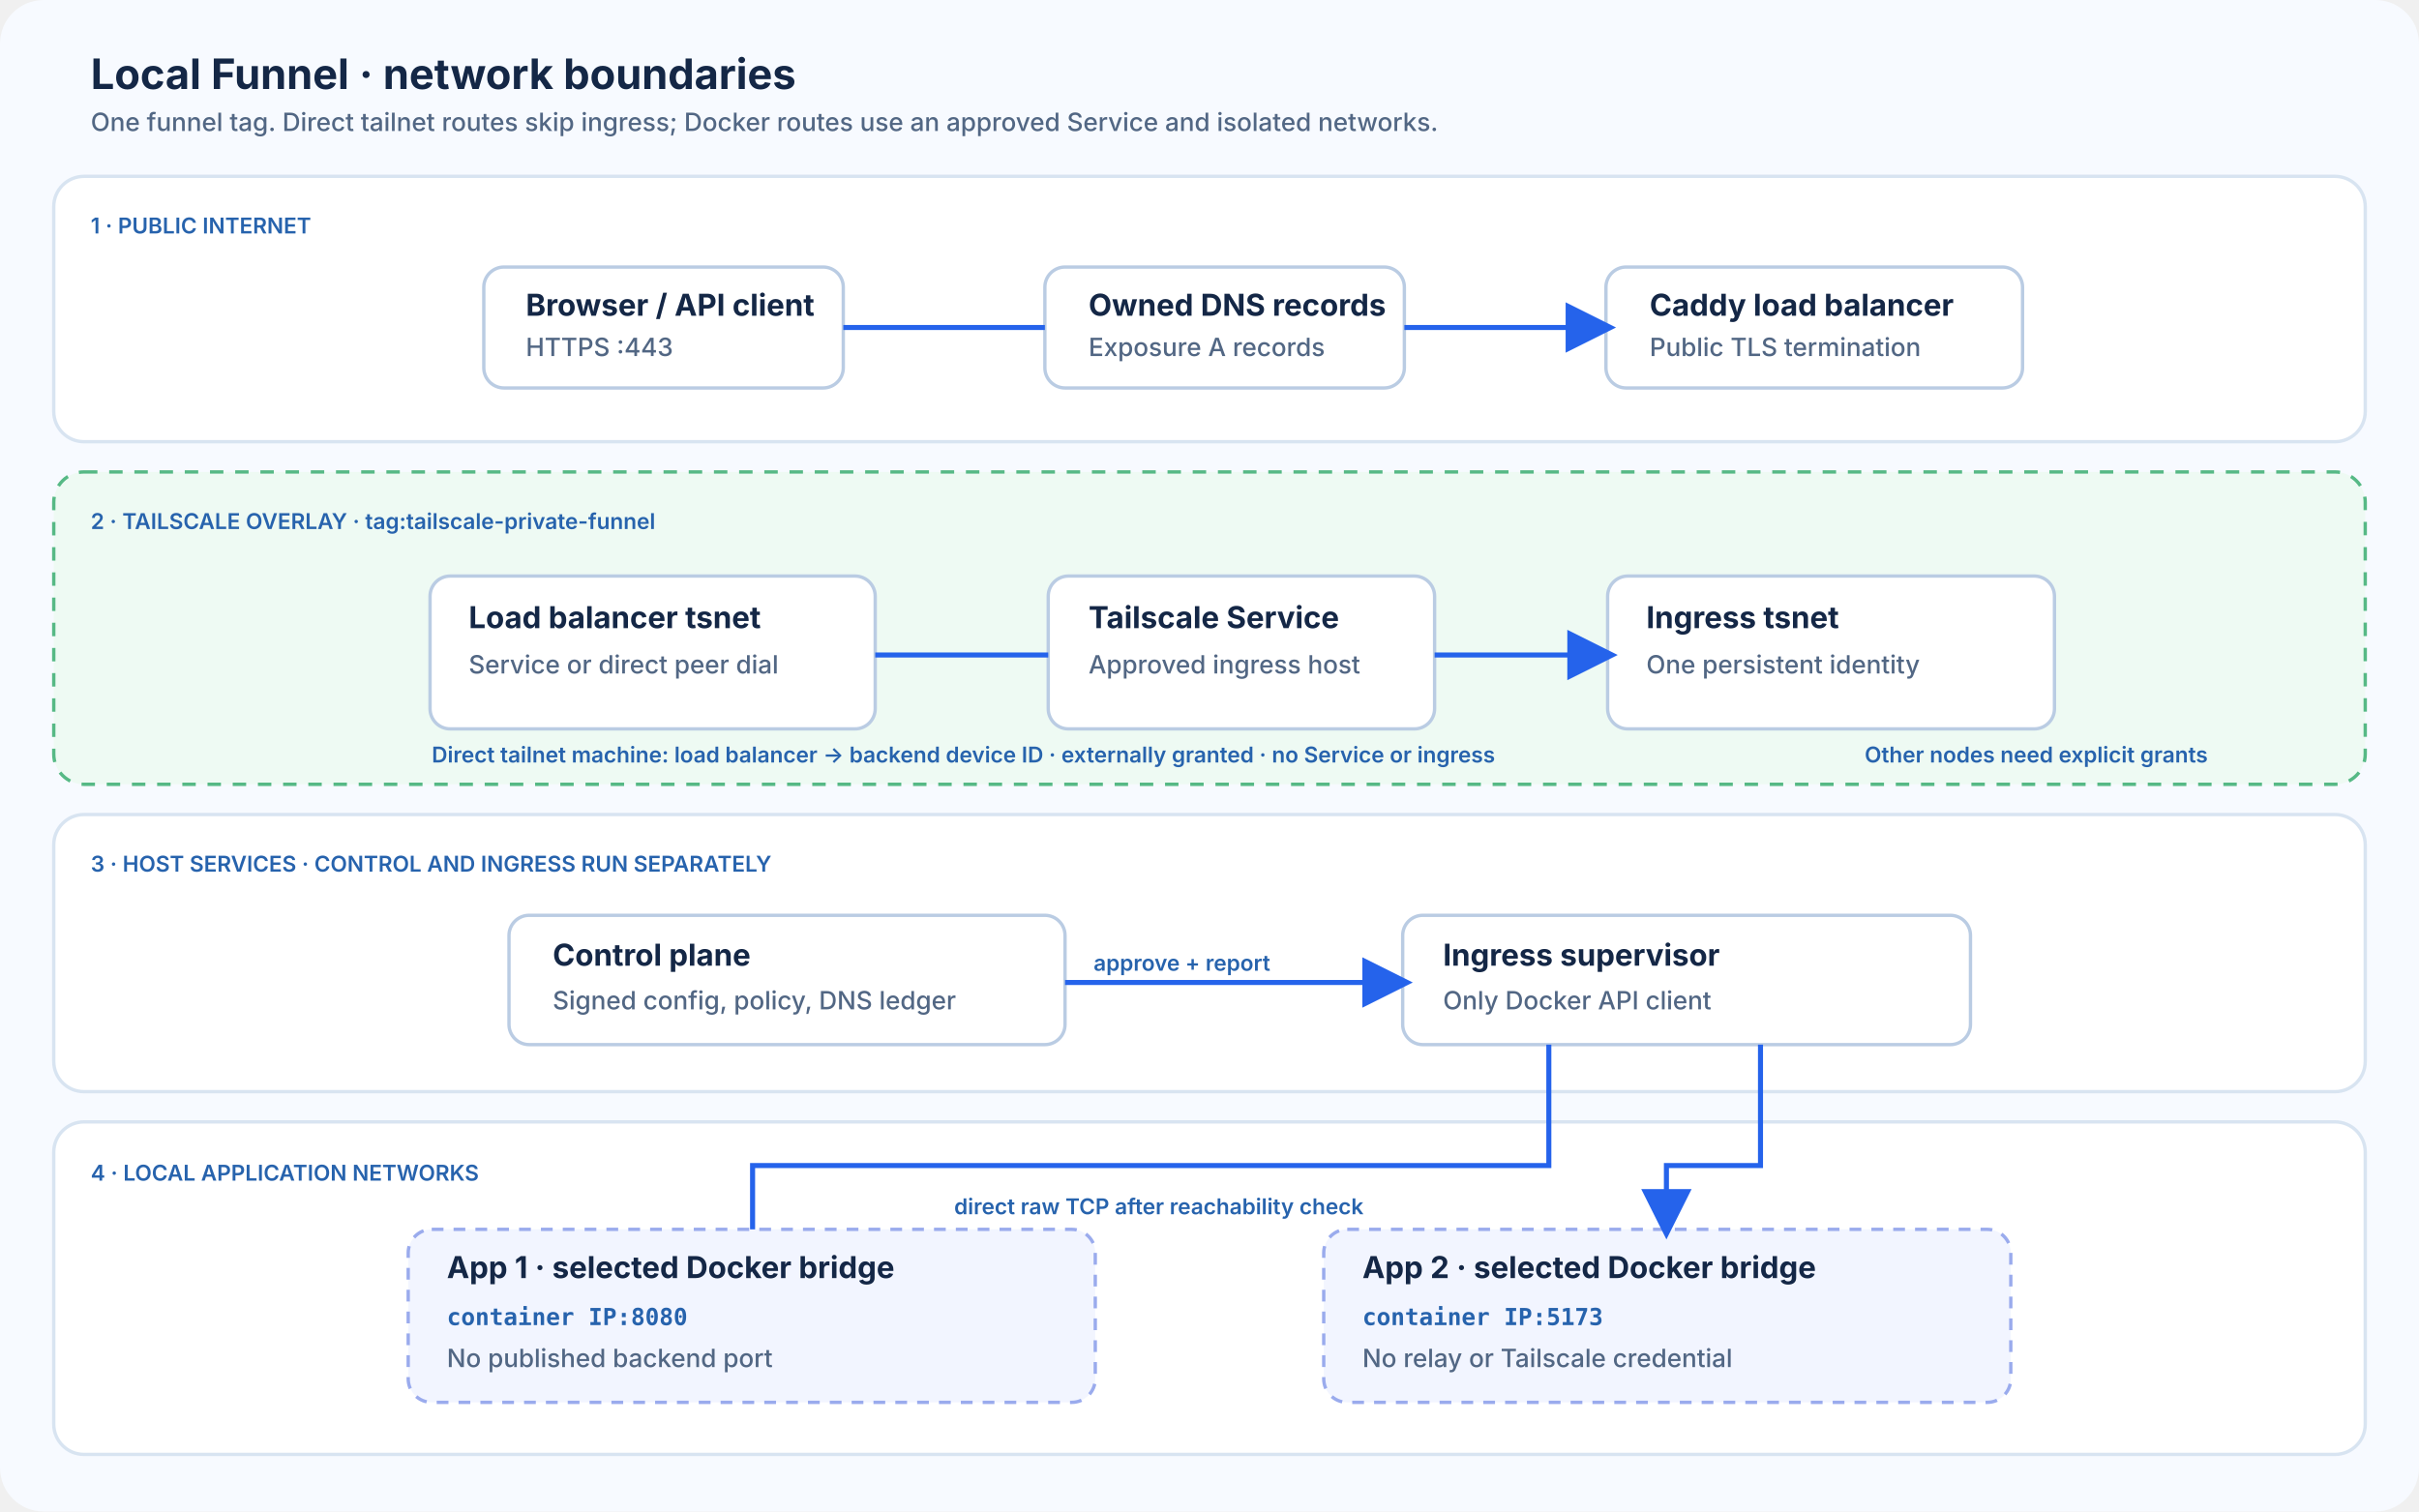
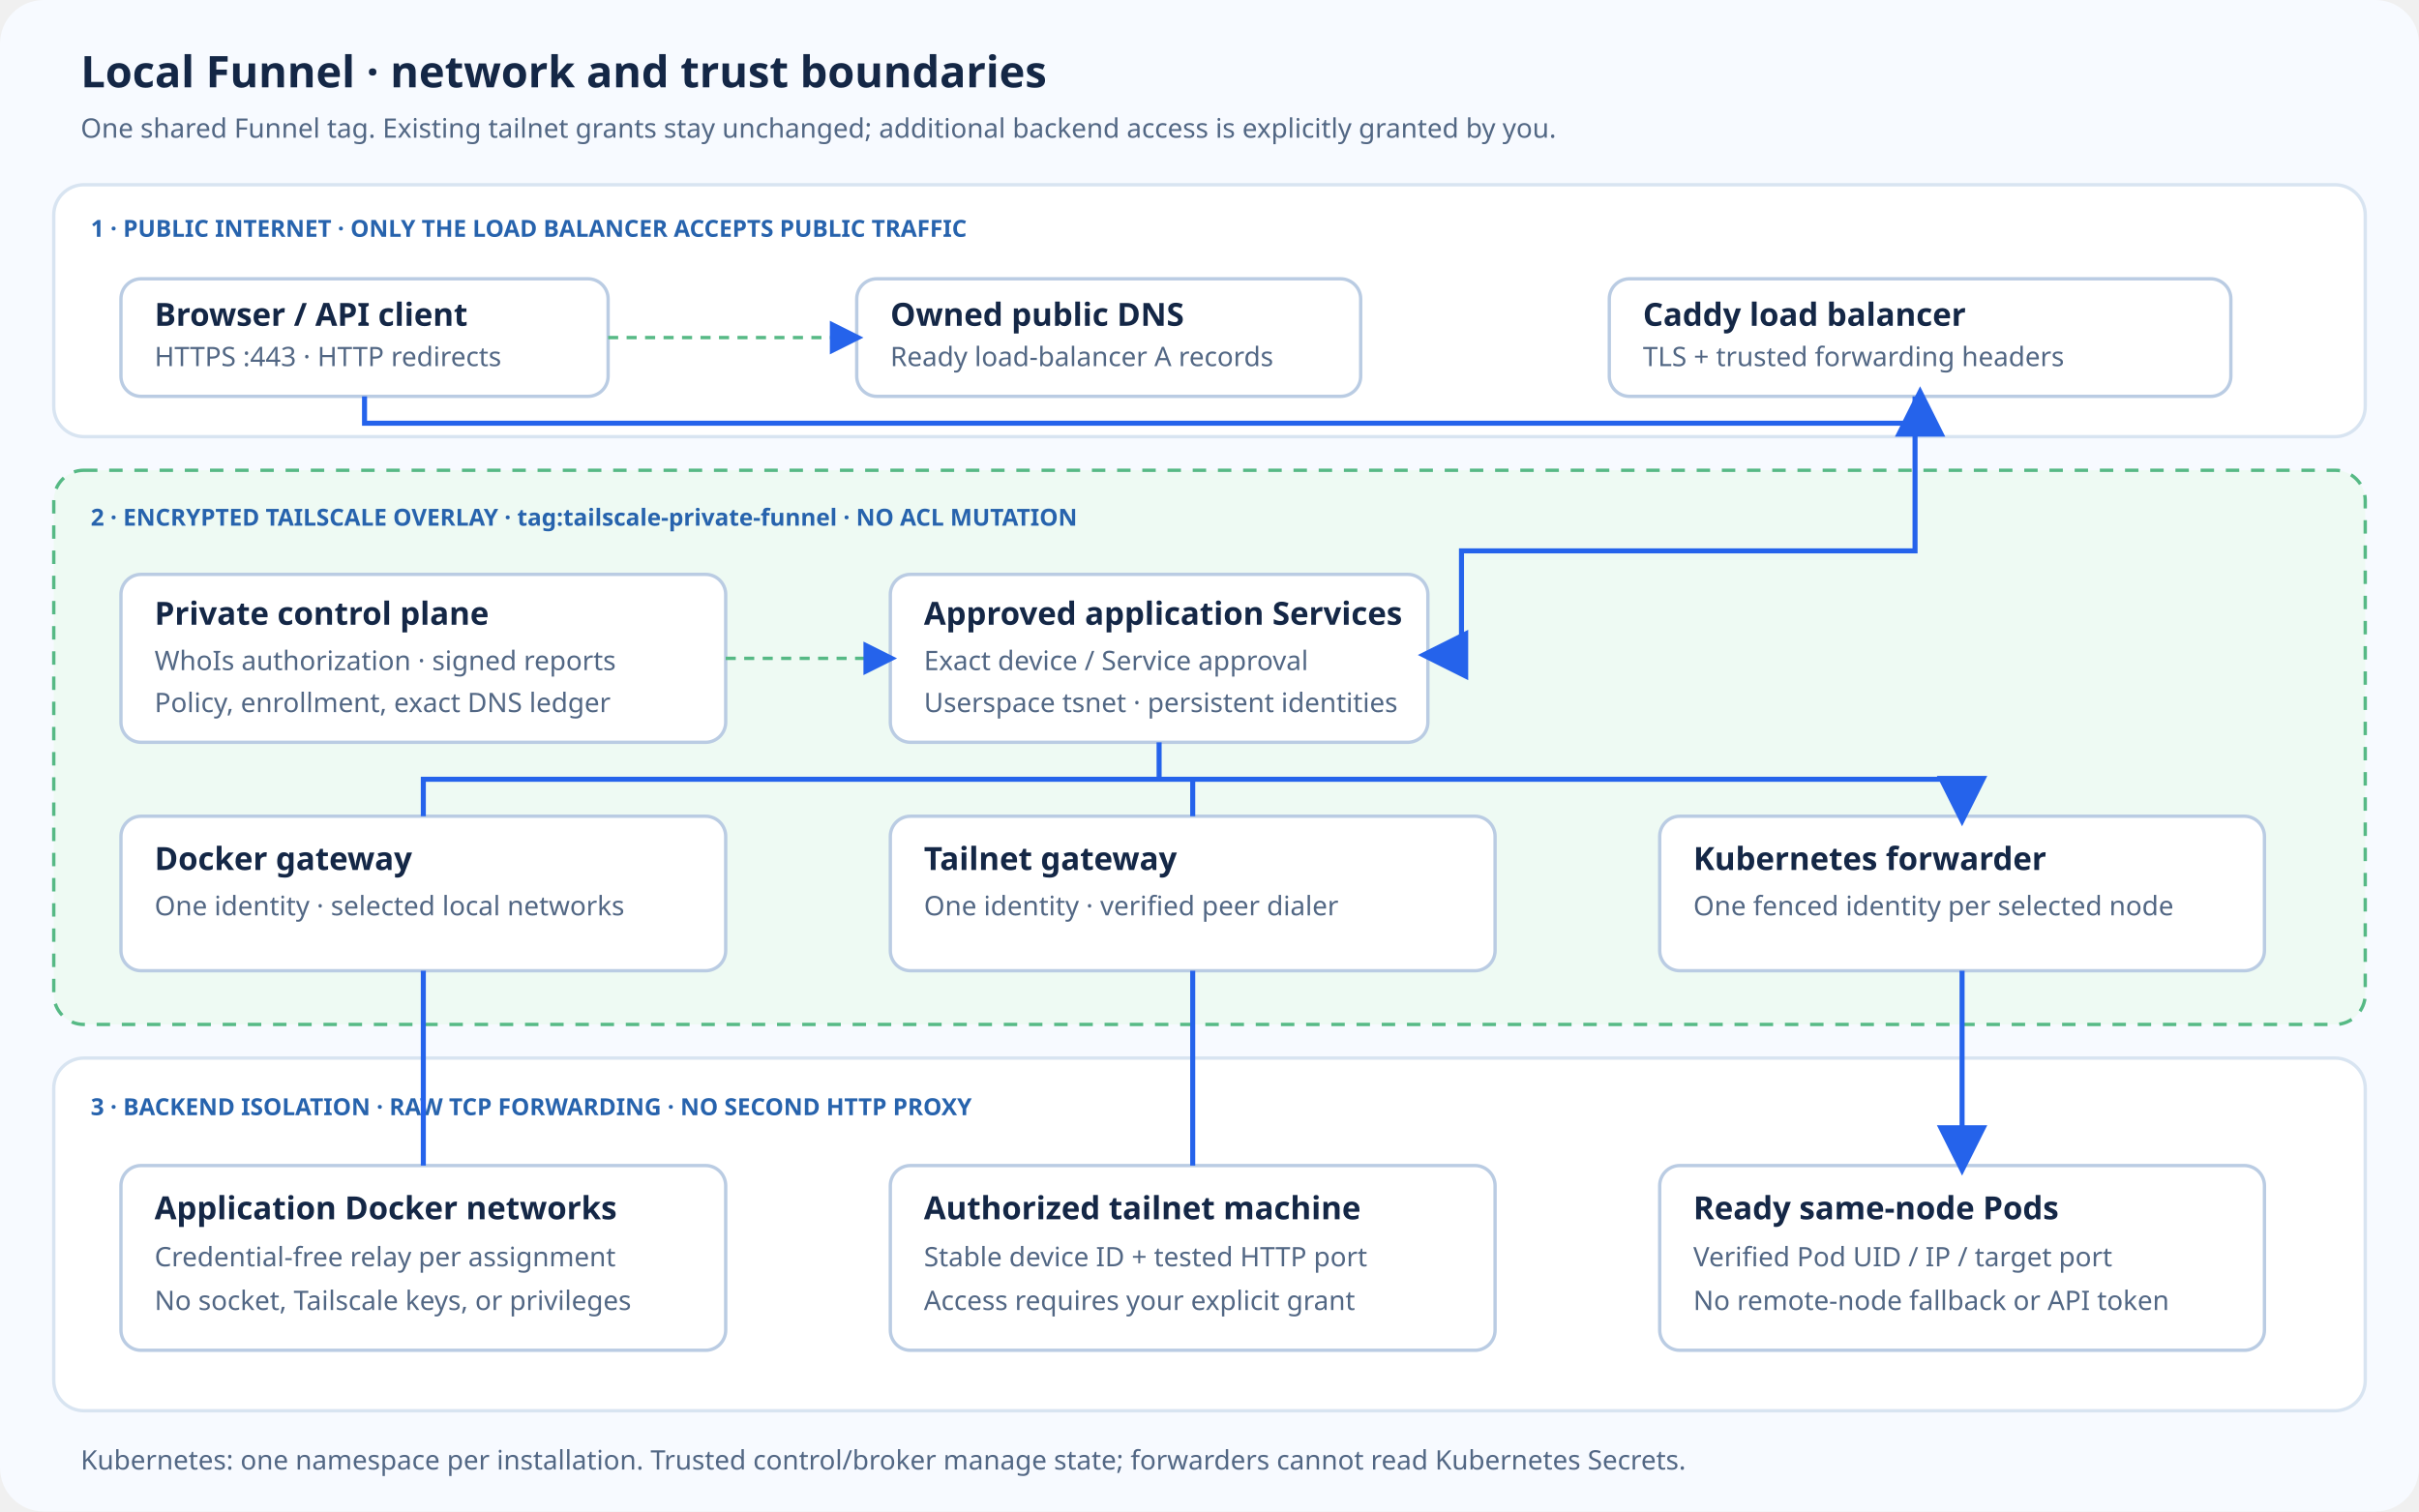
<svg xmlns="http://www.w3.org/2000/svg" width="1440" height="900" viewBox="0 0 1440 900" role="img" aria-labelledby="title desc">
  <defs>
    <marker id="arrow" markerWidth="10" markerHeight="10" refX="8" refY="5" orient="auto">
      <path d="M0 0 L10 5 L0 10 Z" fill="#2563eb" />
    </marker>
-     <style>
-       .bg{fill:#f7faff}.band{fill:#fff;stroke:#d8e4f1;stroke-width:2}.overlay{fill:#eefaf3;stroke:#56b985;stroke-width:2;stroke-dasharray:8 7}.docker{fill:#f2f5ff;stroke:#9aabed;stroke-width:2;stroke-dasharray:7 6}.box{fill:#fff;stroke:#bacce3;stroke-width:2}.heading{font:700 25px Inter,system-ui,sans-serif;fill:#142746}.label{font:700 18px Inter,system-ui,sans-serif;fill:#142746}.body{font:500 15px Inter,system-ui,sans-serif;fill:#526784}.small{font:600 13px Inter,system-ui,sans-serif;fill:#2763ad}.mono{font:600 14px ui-monospace,SFMono-Regular,Consolas,monospace;fill:#2763ad}.line{fill:none;stroke:#2563eb;stroke-width:3;marker-end:url(#arrow)}
-     </style>
+     <style>.bg{fill:#f7faff}.band{fill:white;stroke:#d8e4f1;stroke-width:2}.overlay{fill:#eefaf3;stroke:#56b985;stroke-width:2;stroke-dasharray:8 7}.box{fill:white;stroke:#bacce3;stroke-width:2}.heading{font:700 26px system-ui,sans-serif;fill:#142746}.label{font:700 19px system-ui,sans-serif;fill:#142746}.body{font:500 16px system-ui,sans-serif;fill:#526784}.small{font:600 14px system-ui,sans-serif;fill:#2763ad}.line{fill:none;stroke:#2563eb;stroke-width:3;marker-end:url(#arrow)}.policy{fill:none;stroke:#56b985;stroke-width:2;stroke-dasharray:6 5;marker-end:url(#arrow)}</style>
  </defs>
  <rect width="1440" height="900" rx="26" class="bg" />
-   <text x="54" y="53" class="heading">Local Funnel · network boundaries</text>
-   <text x="54" y="78" class="body">One funnel tag. Direct tailnet routes skip ingress; Docker routes use an approved Service and isolated networks.</text>
-   <rect x="32" y="105" width="1376" height="158" rx="18" class="band" />
-   <text x="54" y="139" class="small">1 · PUBLIC INTERNET</text>
-   <rect x="288" y="159" width="214" height="72" rx="12" class="box" />
-   <text x="313" y="188" class="label">Browser / API client</text>
-   <text x="313" y="212" class="body">HTTPS :443</text>
-   <rect x="622" y="159" width="214" height="72" rx="12" class="box" />
-   <text x="648" y="188" class="label">Owned DNS records</text>
-   <text x="648" y="212" class="body">Exposure A records</text>
-   <rect x="956" y="159" width="248" height="72" rx="12" class="box" />
-   <text x="982" y="188" class="label">Caddy load balancer</text>
-   <text x="982" y="212" class="body">Public TLS termination</text>
-   <path d="M502 195 H622 M836 195 H956" class="line" />
-   <rect x="32" y="281" width="1376" height="186" rx="18" class="overlay" />
-   <text x="54" y="315" class="small">2 · TAILSCALE OVERLAY · tag:tailscale-private-funnel</text>
-   <rect x="256" y="343" width="265" height="91" rx="12" class="box" />
-   <text x="279" y="374" class="label">Load balancer tsnet</text>
-   <text x="279" y="401" class="body">Service or direct peer dial</text>
-   <rect x="624" y="343" width="230" height="91" rx="12" class="box" />
-   <text x="648" y="374" class="label">Tailscale Service</text>
-   <text x="648" y="401" class="body">Approved ingress host</text>
-   <rect x="957" y="343" width="266" height="91" rx="12" class="box" />
-   <text x="980" y="374" class="label">Ingress tsnet</text>
-   <text x="980" y="401" class="body">One persistent identity</text>
-   <text x="257" y="454" class="small">Direct tailnet machine: load balancer → backend device ID · externally granted · no Service or ingress</text>
-   <path d="M521 390 H624 M854 390 H957" class="line" />
-   <text x="1110" y="454" class="small">Other nodes need explicit grants</text>
-   <rect x="32" y="485" width="1376" height="165" rx="18" class="band" />
-   <text x="54" y="519" class="small">3 · HOST SERVICES · CONTROL AND INGRESS RUN SEPARATELY</text>
-   <rect x="303" y="545" width="331" height="77" rx="12" class="box" />
-   <text x="329" y="575" class="label">Control plane</text>
-   <text x="329" y="601" class="body">Signed config, policy, DNS ledger</text>
-   <rect x="835" y="545" width="338" height="77" rx="12" class="box" />
-   <text x="859" y="575" class="label">Ingress supervisor</text>
-   <text x="859" y="601" class="body">Only Docker API client</text>
-   <path d="M634 585 H835" class="line" />
-   <text x="651" y="578" class="small">approve + report</text>
-   <rect x="32" y="668" width="1376" height="198" rx="18" class="band" />
-   <text x="54" y="703" class="small">4 · LOCAL APPLICATION NETWORKS</text>
-   <rect x="243" y="732" width="409" height="103" rx="14" class="docker" />
-   <text x="266" y="761" class="label">App 1 · selected Docker bridge</text>
-   <text x="266" y="789" class="mono">container IP:8080</text>
-   <text x="266" y="814" class="body">No published backend port</text>
-   <rect x="788" y="732" width="409" height="103" rx="14" class="docker" />
-   <text x="811" y="761" class="label">App 2 · selected Docker bridge</text>
-   <text x="811" y="789" class="mono">container IP:5173</text>
-   <text x="811" y="814" class="body">No relay or Tailscale credential</text>
-   <path d="M922 622 V694 H448 V732 M1048 622 V694 H992 V732" class="line" />
-   <text x="568" y="723" class="small">direct raw TCP after reachability check</text>
+   <text x="48" y="52" class="heading">Local Funnel · network and trust boundaries</text>
+   <text x="48" y="82" class="body">One shared Funnel tag. Existing tailnet grants stay unchanged; additional backend access is explicitly granted by you.</text>
+   <rect x="32" y="110" width="1376" height="150" rx="18" class="band" />
+   <text x="54" y="141" class="small">1 · PUBLIC INTERNET · ONLY THE LOAD BALANCER ACCEPTS PUBLIC TRAFFIC</text>
+   <rect x="72" y="166" width="290" height="70" rx="12" class="box" />
+   <text x="92" y="194" class="label">Browser / API client</text>
+   <text x="92" y="218" class="body">HTTPS :443 · HTTP redirects</text>
+   <rect x="510" y="166" width="300" height="70" rx="12" class="box" />
+   <text x="530" y="194" class="label">Owned public DNS</text>
+   <text x="530" y="218" class="body">Ready load-balancer A records</text>
+   <rect x="958" y="166" width="370" height="70" rx="12" class="box" />
+   <text x="978" y="194" class="label">Caddy load balancer</text>
+   <text x="978" y="218" class="body">TLS + trusted forwarding headers</text>
+   <path d="M362 201 H510" class="policy" />
+   <path d="M217 236 V252 H1143 V236" class="line" />
+   <rect x="32" y="280" width="1376" height="330" rx="18" class="overlay" />
+   <text x="54" y="313" class="small">2 · ENCRYPTED TAILSCALE OVERLAY · tag:tailscale-private-funnel · NO ACL MUTATION</text>
+   <rect x="72" y="342" width="360" height="100" rx="12" class="box" />
+   <text x="92" y="372" class="label">Private control plane</text>
+   <text x="92" y="399" class="body">WhoIs authorization · signed reports</text>
+   <text x="92" y="424" class="body">Policy, enrollment, exact DNS ledger</text>
+   <rect x="530" y="342" width="320" height="100" rx="12" class="box" />
+   <text x="550" y="372" class="label">Approved application Services</text>
+   <text x="550" y="399" class="body">Exact device / Service approval</text>
+   <text x="550" y="424" class="body">Userspace tsnet · persistent identities</text>
+   <path d="M1140 236 V328 H870 V390 H850" class="line" />
+   <path d="M432 392 H530" class="policy" />
+   <rect x="72" y="486" width="360" height="92" rx="12" class="box" />
+   <text x="92" y="518" class="label">Docker gateway</text>
+   <text x="92" y="545" class="body">One identity · selected local networks</text>
+   <rect x="530" y="486" width="360" height="92" rx="12" class="box" />
+   <text x="550" y="518" class="label">Tailnet gateway</text>
+   <text x="550" y="545" class="body">One identity · verified peer dialer</text>
+   <rect x="988" y="486" width="360" height="92" rx="12" class="box" />
+   <text x="1008" y="518" class="label">Kubernetes forwarder</text>
+   <text x="1008" y="545" class="body">One fenced identity per selected node</text>
+   <path d="M690 442 V464 H252 V486 M690 442 V464 H710 V486 M690 442 V464 H1168 V486" class="line" />
+   <rect x="32" y="630" width="1376" height="210" rx="18" class="band" />
+   <text x="54" y="664" class="small">3 · BACKEND ISOLATION · RAW TCP FORWARDING · NO SECOND HTTP PROXY</text>
+   <rect x="72" y="694" width="360" height="110" rx="12" class="box" />
+   <text x="92" y="726" class="label">Application Docker networks</text>
+   <text x="92" y="754" class="body">Credential-free relay per assignment</text>
+   <text x="92" y="780" class="body">No socket, Tailscale keys, or privileges</text>
+   <rect x="530" y="694" width="360" height="110" rx="12" class="box" />
+   <text x="550" y="726" class="label">Authorized tailnet machine</text>
+   <text x="550" y="754" class="body">Stable device ID + tested HTTP port</text>
+   <text x="550" y="780" class="body">Access requires your explicit grant</text>
+   <rect x="988" y="694" width="360" height="110" rx="12" class="box" />
+   <text x="1008" y="726" class="label">Ready same-node Pods</text>
+   <text x="1008" y="754" class="body">Verified Pod UID / IP / target port</text>
+   <text x="1008" y="780" class="body">No remote-node fallback or API token</text>
+   <path d="M252 578 V694 M710 578 V694 M1168 578 V694" class="line" />
+   <text x="48" y="875" class="body">Kubernetes: one namespace per installation. Trusted control/broker manage state; forwarders cannot read Kubernetes Secrets.</text>
</svg>
